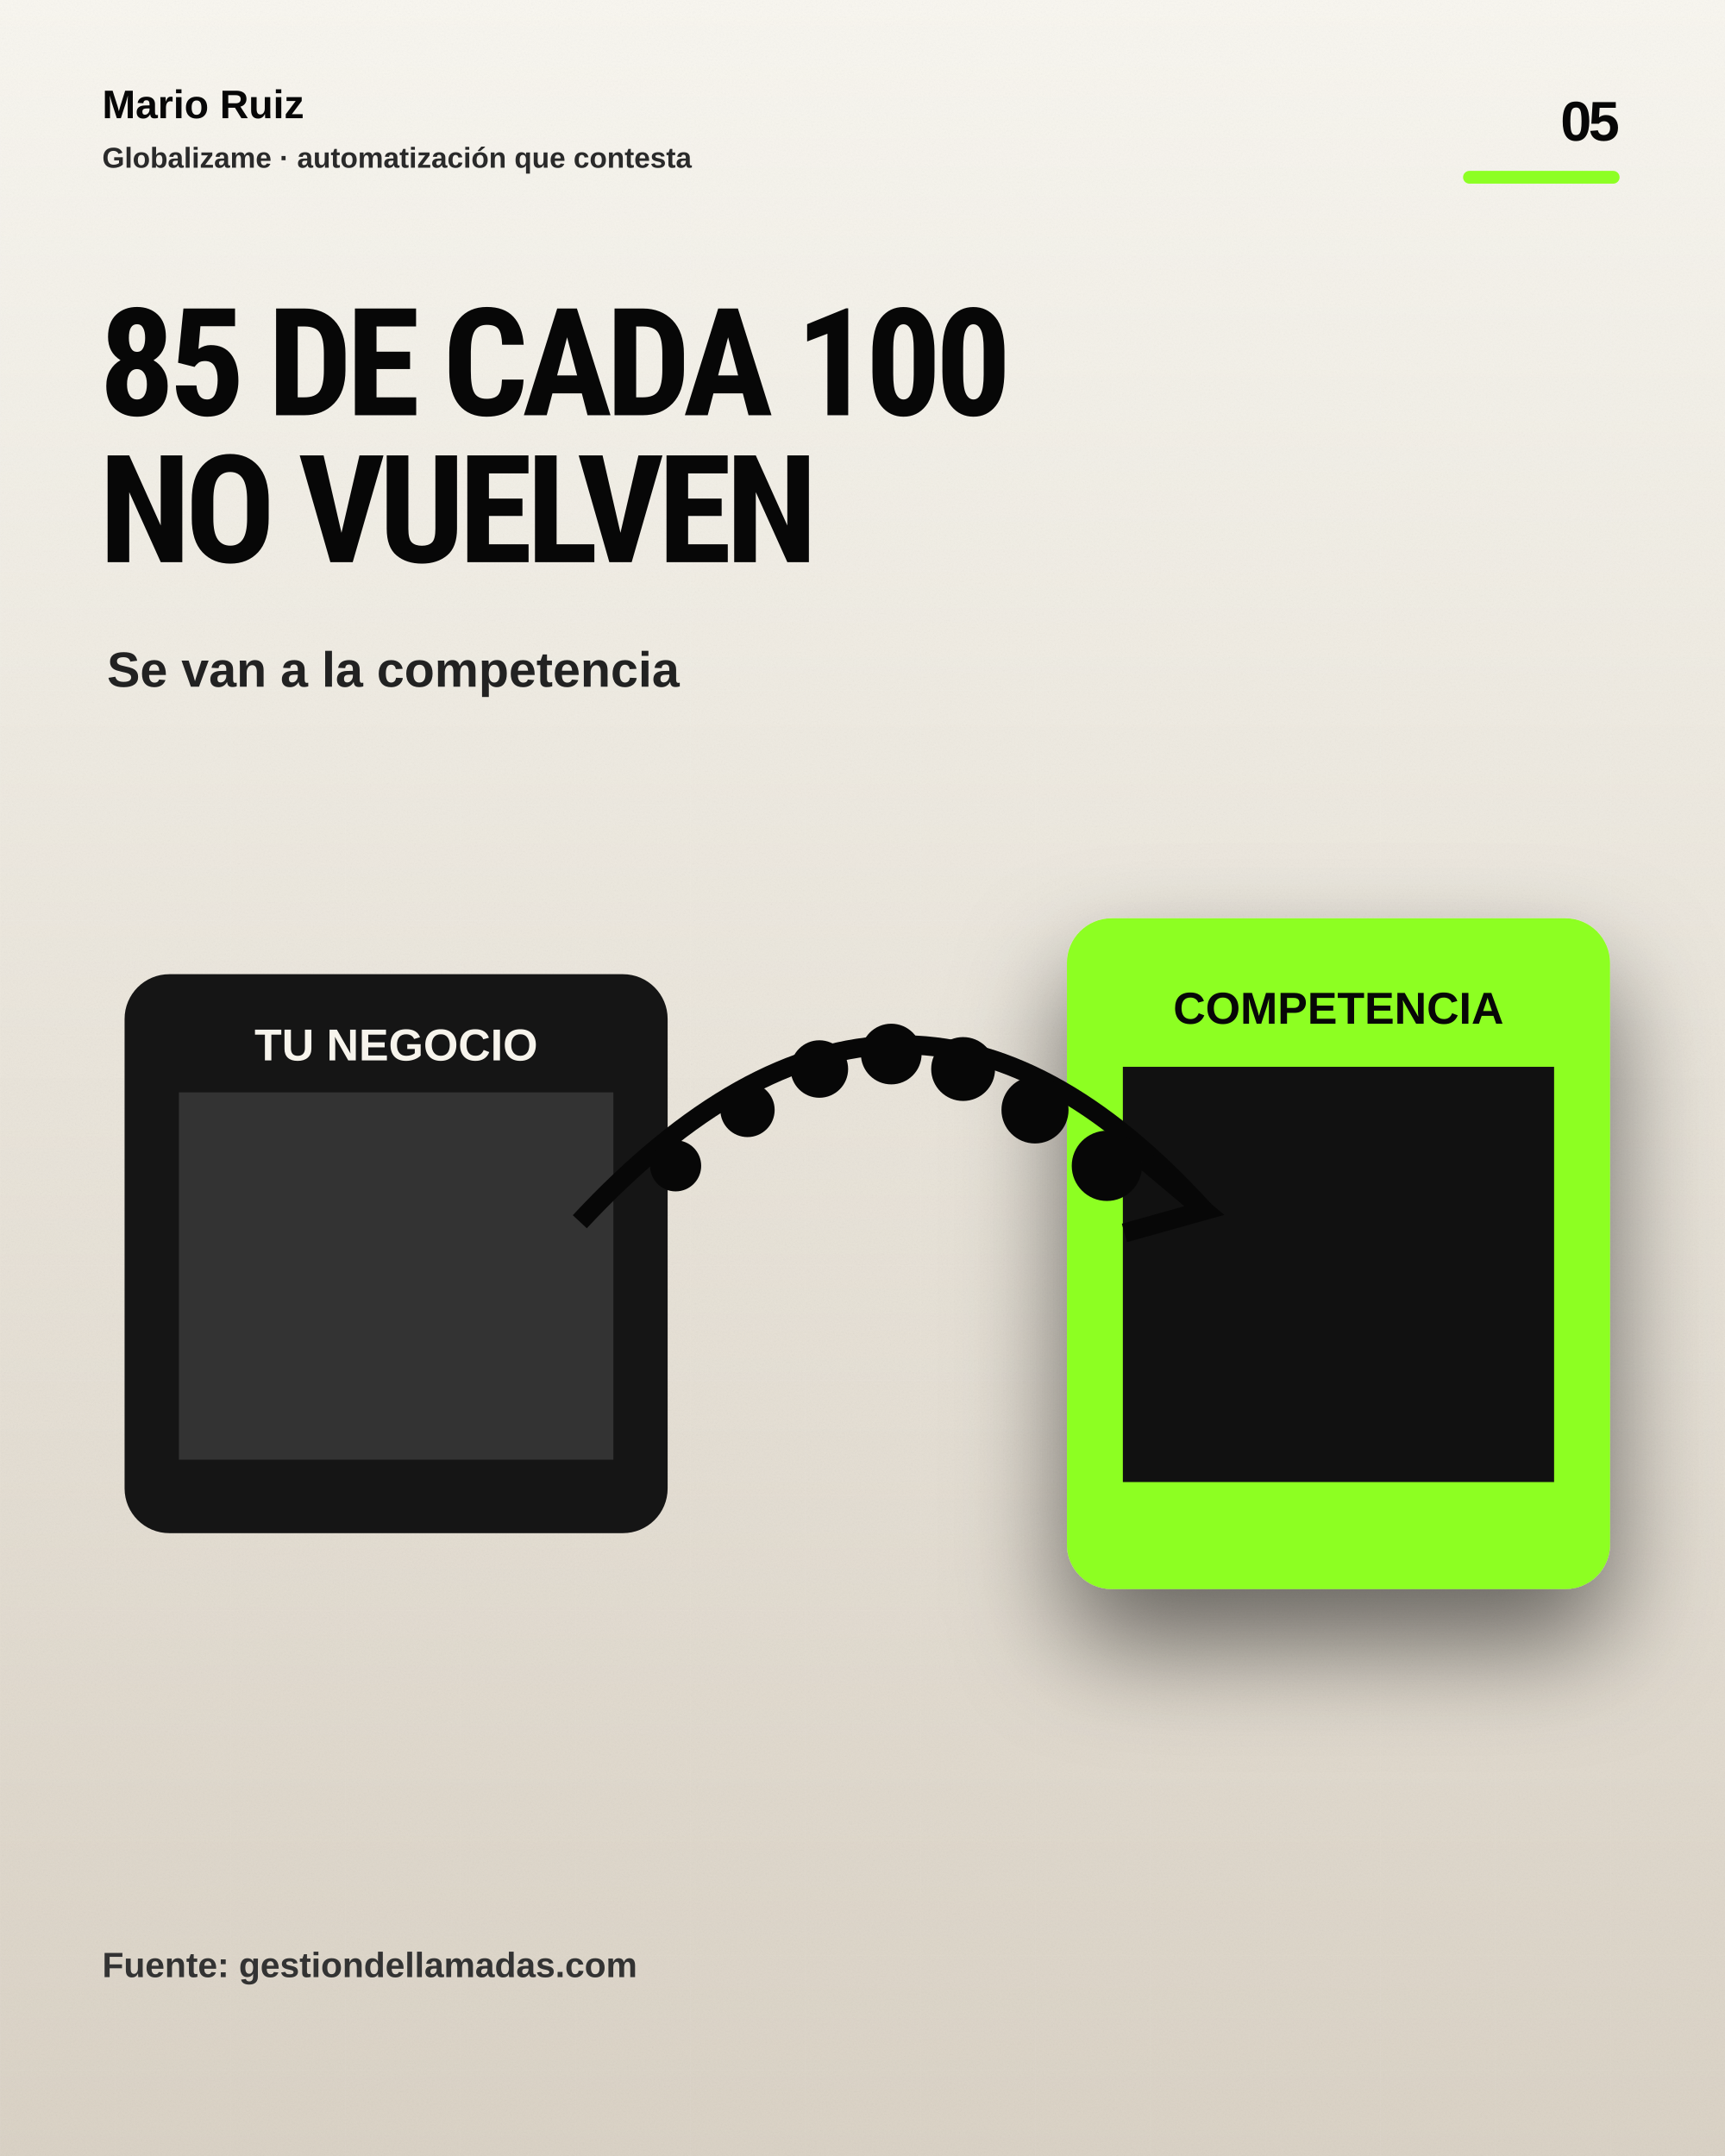
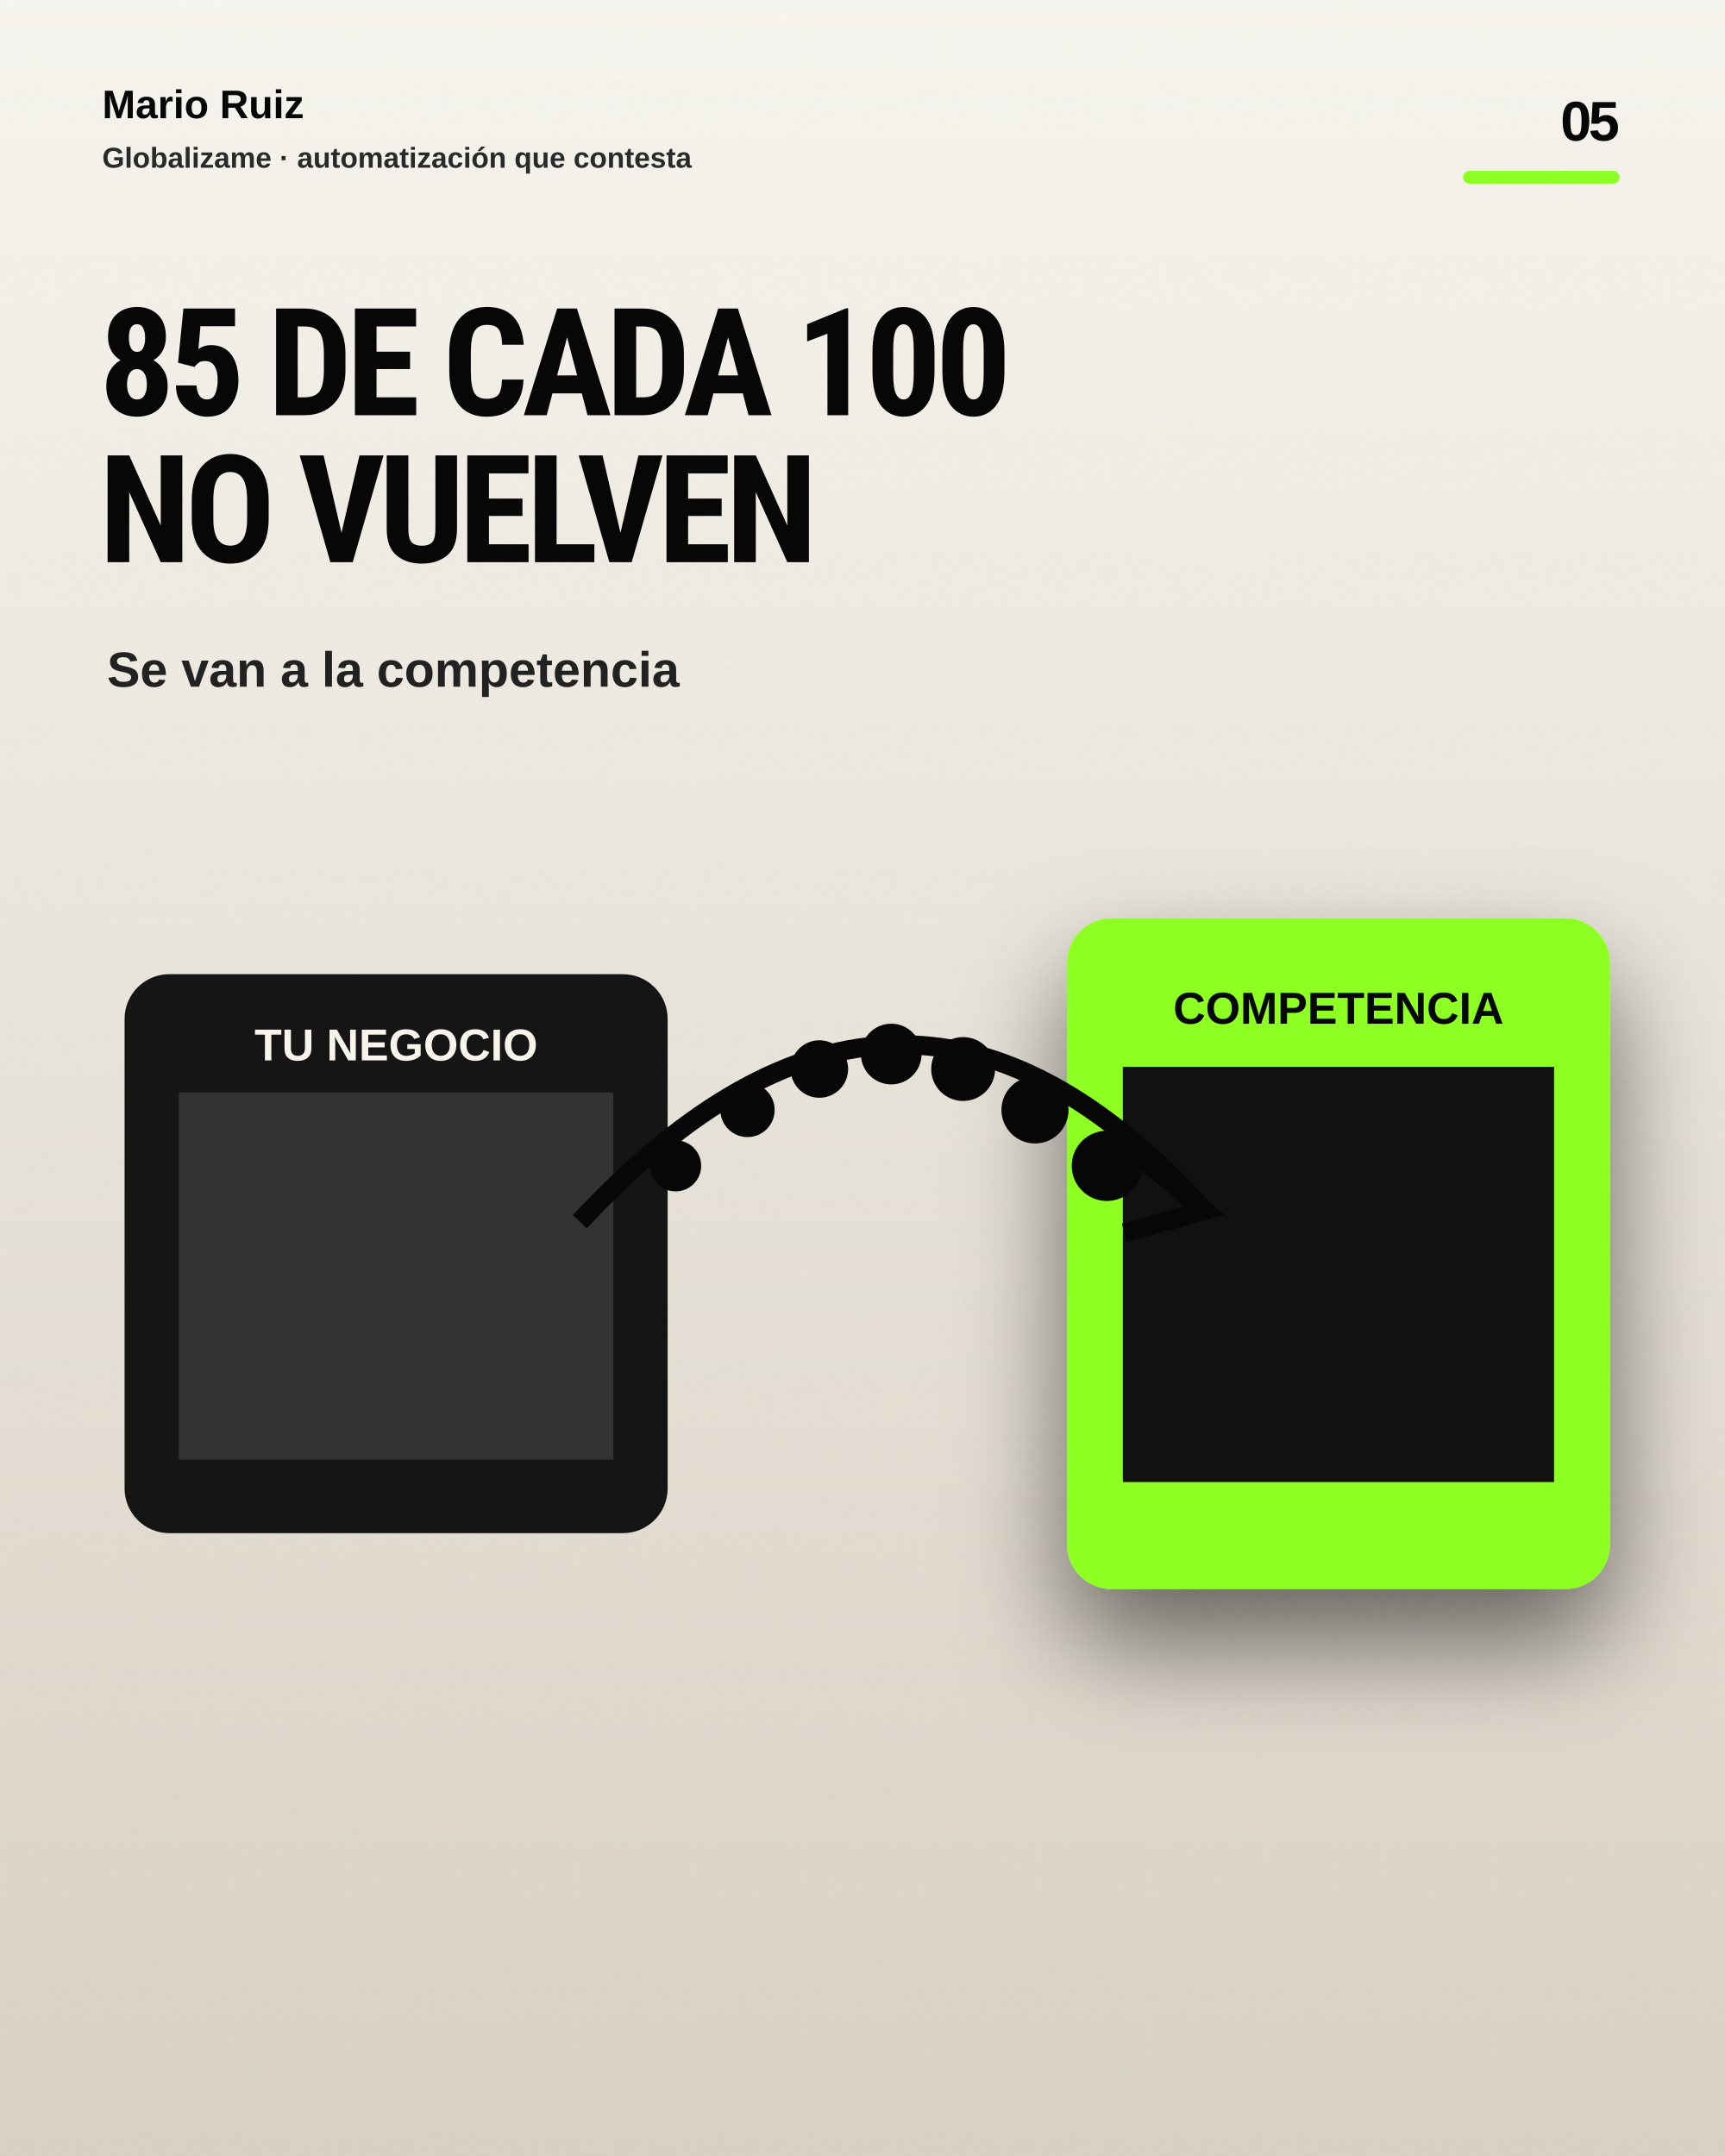
<svg xmlns="http://www.w3.org/2000/svg" width="1080" height="1350" viewBox="0 0 1080 1350" fill="#F7F4EC">
  <defs>
    <radialGradient id="glow" cx="50%" cy="42%" r="70%">
      <stop offset="0%" stop-color="#8DFF24" stop-opacity=".55" />
      <stop offset="42%" stop-color="#6129FF" stop-opacity=".24" />
      <stop offset="100%" stop-color="#070707" stop-opacity="0" />
    </radialGradient>
    <linearGradient id="blueDrench" x1="0" y1="0" x2="1" y2="1">
      <stop offset="0%" stop-color="#008CEB" />
      <stop offset="58%" stop-color="#00A7FF" />
      <stop offset="100%" stop-color="#0053B8" />
    </linearGradient>
    <linearGradient id="paperFade" x1="0" y1="0" x2="0" y2="1">
      <stop offset="0%" stop-color="#F8F6EF" />
      <stop offset="100%" stop-color="#D9D1C4" />
    </linearGradient>
    <filter id="softShadow" x="-30%" y="-30%" width="160%" height="160%">
      <feDropShadow dx="0" dy="34" stdDeviation="34" flood-color="#000" flood-opacity=".55" />
    </filter>
    <filter id="hardShadow" x="-20%" y="-20%" width="150%" height="150%">
      <feDropShadow dx="18" dy="24" stdDeviation="0" flood-color="#000" flood-opacity=".25" />
    </filter>
    <filter id="grain">
      <feTurbulence type="fractalNoise" baseFrequency=".9" numOctaves="3" seed="12" />
      <feColorMatrix type="saturate" values="0" />
      <feComponentTransfer>
        <feFuncA type="table" tableValues="0 .12" />
      </feComponentTransfer>
    </filter>
    <pattern id="grid" width="72" height="72" patternUnits="userSpaceOnUse">
      <path d="M72 0H0V72" fill="none" stroke="#FFFFFF" stroke-opacity=".12" stroke-width="1" />
    </pattern>
  </defs>
  <style>
    .display{font-family:"Arial Black","Impact","Aptos Display",Arial,sans-serif;font-weight:900;letter-spacing:-.055em}
    .condensed{font-family:"Arial Narrow","Roboto Condensed","Aptos",Arial,sans-serif;font-weight:900;letter-spacing:-.04em}
    .body{font-family:Aptos,Arial,sans-serif;font-weight:600}
    .small{font-family:Aptos,Arial,sans-serif;font-weight:700}
    .accent{fill:#8DFF24}
    .dark{fill:#070707}
    .paper{fill:#EDE8DA}
    .stroke{stroke:#8DFF24;stroke-width:10;fill:none;stroke-linecap:round;stroke-linejoin:round}
  </style>
  <rect width="1080" height="1350" fill="url(#paperFade)" />
  <rect width="1080" height="1350" fill="url(#grid)" opacity=".26" />
  <rect width="1080" height="1350" filter="url(#grain)" opacity=".55" />
  <g>
    <text x="64" y="74" class="body" font-size="25" fill="#070707">Mario Ruiz</text>
    <text x="64" y="105" class="small" font-size="18" fill="#2A2A2A">Globalizame · automatización que contesta</text>
    <text x="1014" y="88" text-anchor="end" class="display" font-size="35" fill="#070707">05</text>
    <rect x="916" y="107" width="98" height="8" rx="4" fill="#8DFF24" />
  </g>
  <text x="62" y="260" class="condensed" font-size="94" fill="#070707">85 DE CADA 100</text>
  <text x="62" y="352" class="condensed" font-size="94" fill="#070707">NO VUELVEN</text>
  <text x="67" y="430" class="body" font-size="31" fill="#222">
    <tspan x="67" dy="0">Se van a la competencia</tspan>
  </text>
  <g transform="translate(78 610)">
    <rect x="0" y="0" width="340" height="350" rx="28" fill="#151515" />
    <rect x="34" y="74" width="272" height="230" fill="#333" />
    <text x="170" y="54" text-anchor="middle" class="body" font-size="28">TU NEGOCIO</text>
    <rect x="590" y="-35" width="340" height="420" rx="28" fill="#8DFF24" filter="url(#softShadow)" />
    <rect x="625" y="58" width="270" height="260" fill="#111" />
    <text x="760" y="31" text-anchor="middle" class="body dark" font-size="28">COMPETENCIA</text>
    <path d="M285 155C420 10 548 7 676 148" stroke="#070707" stroke-width="12" fill="none" />
    <path d="M638 116l38 32-50 14" stroke="#070707" stroke-width="12" fill="none" />
    <circle cx="345" cy="120" r="16" fill="#070707" />
    <circle cx="390" cy="85" r="17" fill="#070707" />
    <circle cx="435" cy="59.378" r="18" fill="#070707" />
    <circle cx="480" cy="50" r="19" fill="#070707" />
    <circle cx="525" cy="59.378" r="20" fill="#070707" />
    <circle cx="570" cy="85" r="21" fill="#070707" />
    <circle cx="615" cy="120" r="22" fill="#070707" />
  </g>
-   <text x="64" y="1238" class="small" font-size="22" fill="#333">Fuente: gestiondellamadas.com</text>
</svg>
